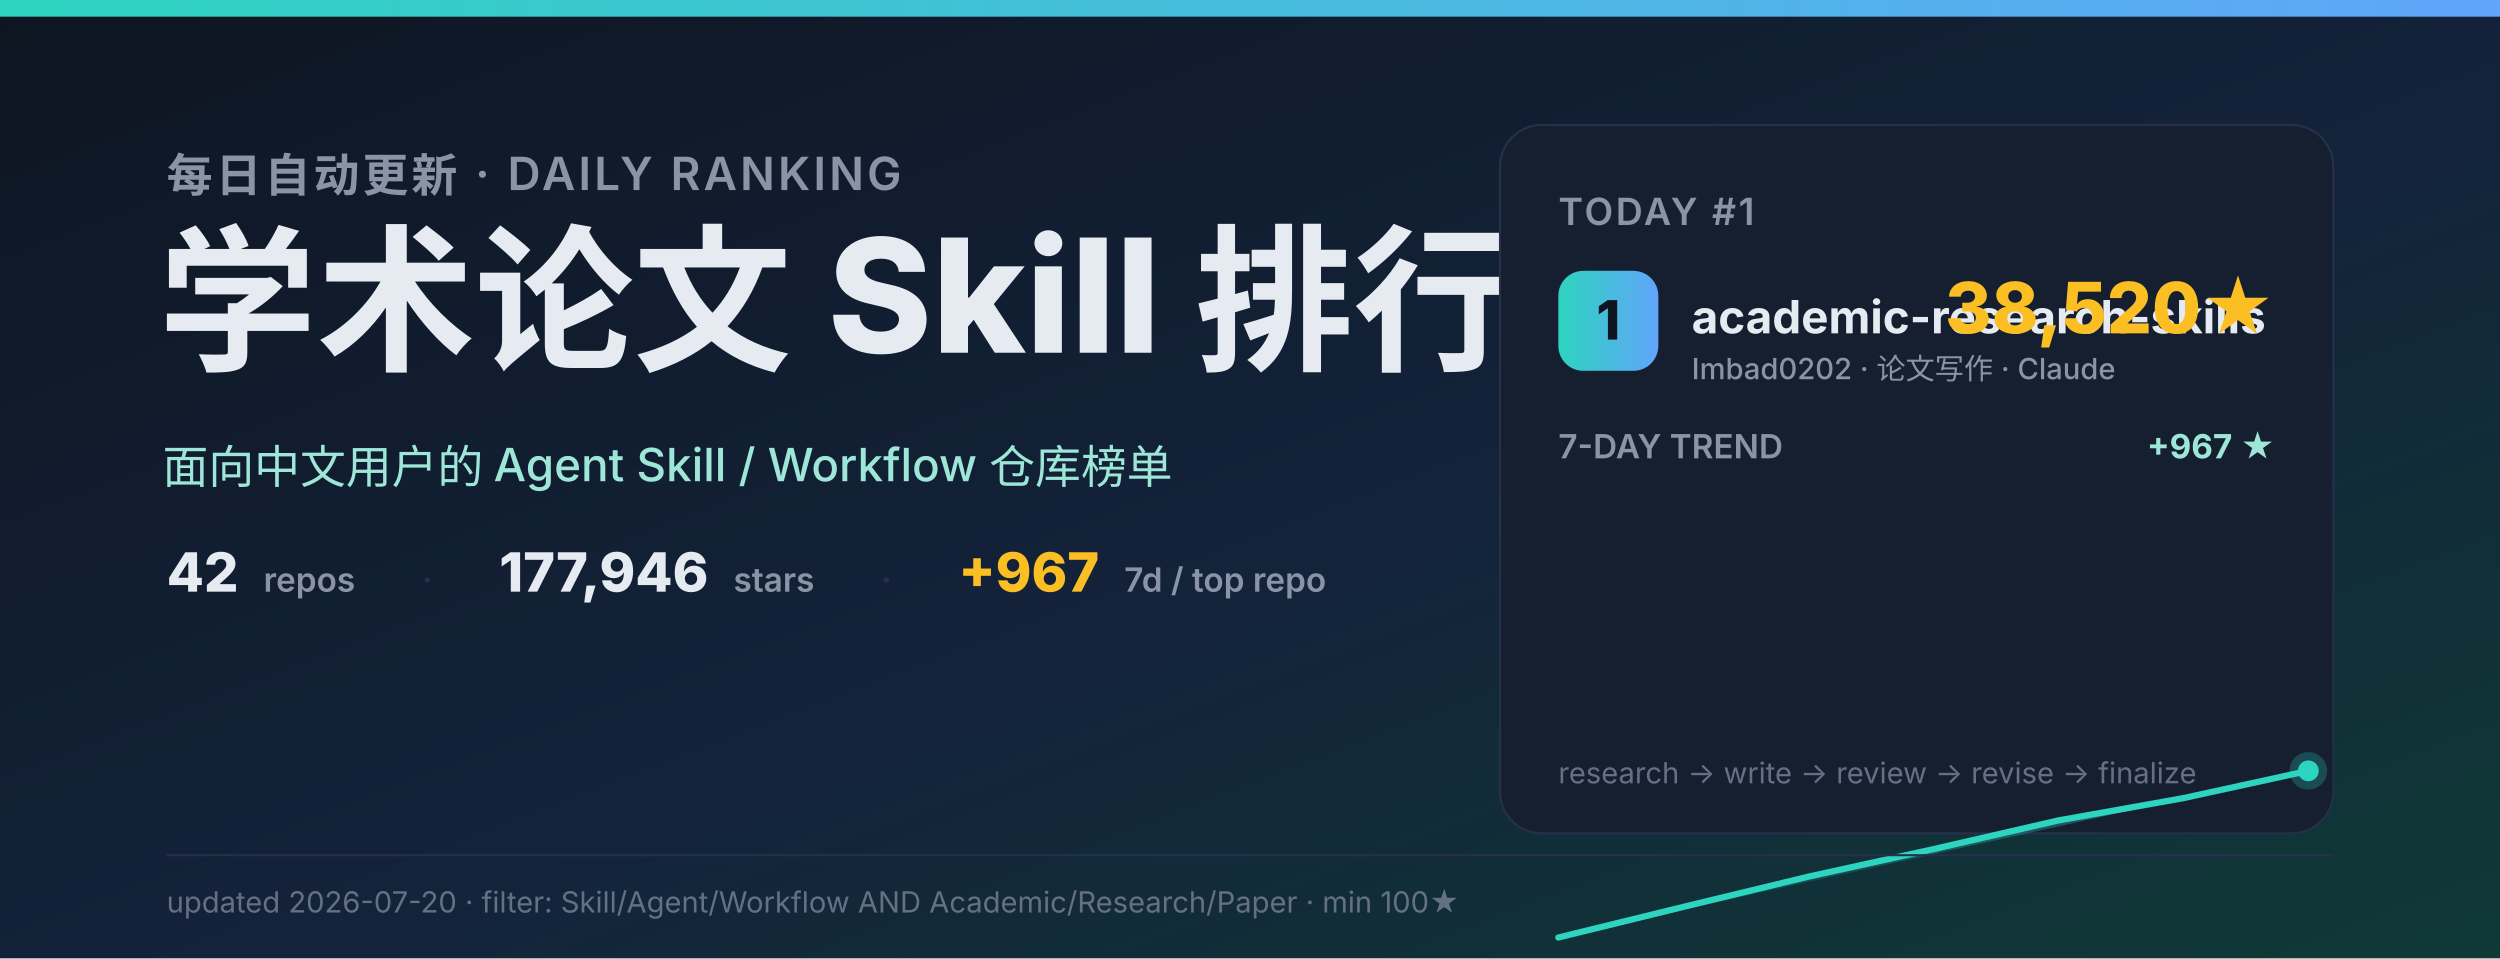
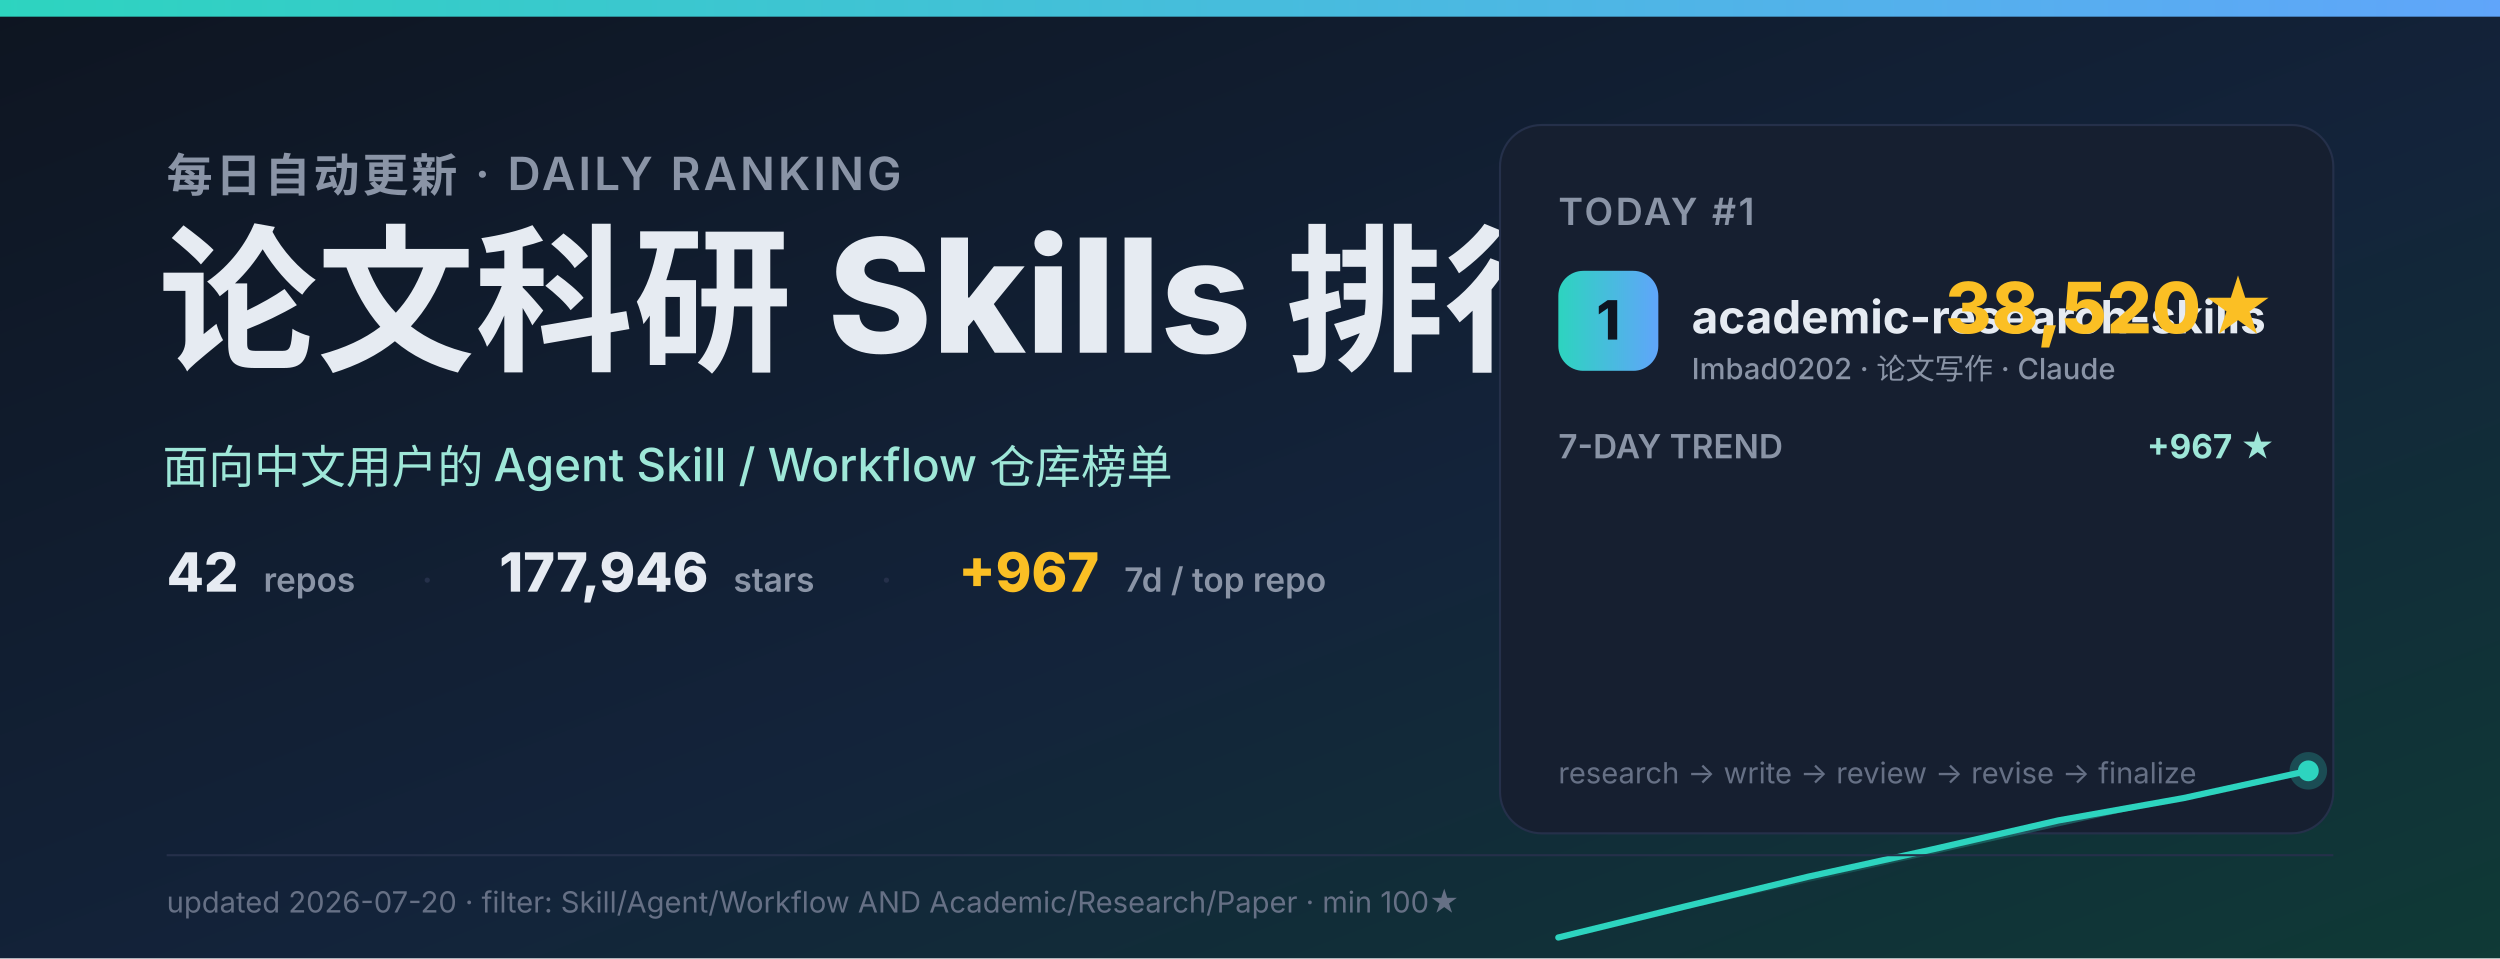
<svg xmlns="http://www.w3.org/2000/svg" width="1200" height="460" viewBox="0 0 1200 460" role="img" aria-labelledby="t d">
  <defs>
    <linearGradient id="bg" x1="0" y1="0" x2="1" y2="1">
      <stop offset="0%" stop-color="#0e1521" />
      <stop offset="55%" stop-color="#13233a" />
      <stop offset="100%" stop-color="#0f3a36" />
    </linearGradient>
    <linearGradient id="accent" x1="0" y1="0" x2="1" y2="0">
      <stop offset="0%" stop-color="#2dd4bf" />
      <stop offset="100%" stop-color="#60a5fa" />
    </linearGradient>
    <linearGradient id="spark" x1="0" y1="0" x2="0" y2="1">
      <stop offset="0%" stop-color="#2dd4bf" stop-opacity="0.45" />
      <stop offset="100%" stop-color="#2dd4bf" stop-opacity="0" />
    </linearGradient>
    <path id="spark-path" d="M0,210 L60,195.3 L120,180.8 L180,167.6 L240,153.8 L300,143.1 L360,130" />
  </defs>
  <rect width="1200" height="460" fill="url(#bg)" />
  <rect x="0" y="0" width="1200" height="8" fill="url(#accent)" />
  <g font-family="Inter, 'Segoe UI', 'Microsoft YaHei', sans-serif">
    <text x="80" y="92" font-size="22" font-weight="600" fill="#8a94a6" letter-spacing="1.5">每日自动更新 · DAILY RANKING</text>
-     <text x="76" y="172" font-size="76" font-weight="800" fill="#e6ebf2">学术论文 Skill 排行</text>
+     <text x="76" y="172" font-size="76" font-weight="800" fill="#e6ebf2">论文科研 Skills 排行榜</text>
    <text x="78" y="232" font-size="22" font-weight="500" fill="#9ee7d8">面向中文用户的 Agent Skill / Workflow 仓库榜单</text>
    <g font-size="16" fill="#c6ced9">
      <text x="80" y="284" font-weight="600">
        <tspan fill="#e6ebf2" font-size="26" font-weight="800">42</tspan>
        <tspan dx="8" fill="#8a94a6">repos</tspan>
        <tspan dx="28" fill="#25304a">·</tspan>
        <tspan dx="28" fill="#e6ebf2" font-size="26" font-weight="800">177,946</tspan>
        <tspan dx="8" fill="#8a94a6">stars</tspan>
        <tspan dx="28" fill="#25304a">·</tspan>
        <tspan dx="28" fill="#fbbf24" font-size="26" font-weight="800">+967</tspan>
        <tspan dx="8" fill="#8a94a6">7d / top repo</tspan>
      </text>
    </g>
  </g>
  <g transform="translate(720,60)">
    <rect width="400" height="340" rx="20" fill="#161f30" stroke="#25304a" stroke-width="1" />
    <text x="28" y="48" font-family="Inter, 'Segoe UI', sans-serif" font-size="18" font-weight="600" fill="#8a94a6" letter-spacing="1.2">TODAY #1</text>
    <g transform="translate(28,70)">
      <rect width="48" height="48" rx="12" fill="url(#accent)" />
      <text x="24" y="33" font-family="Inter, sans-serif" font-size="26" font-weight="800" fill="#0e1521" text-anchor="middle">1</text>
    </g>
    <text x="92" y="100" font-family="Inter, 'Segoe UI', sans-serif" font-size="22" font-weight="700" fill="#e6ebf2">academic-research-skills</text>
    <text x="92" y="122" font-family="Inter, 'Segoe UI', sans-serif" font-size="14" font-weight="500" fill="#8a94a6">Imbad0202 · 论文写作 · Claude</text>
    <text x="372" y="100" font-family="Inter, sans-serif" font-size="34" font-weight="800" fill="#fbbf24" text-anchor="end">38,520★</text>
    <g transform="translate(28,160)">
      <text x="0" y="0" font-family="Inter, sans-serif" font-size="16" font-weight="600" fill="#8a94a6">7-DAY TREND</text>
      <text x="344" y="0" font-family="Inter, sans-serif" font-size="16" font-weight="700" fill="#9ee7d8" text-anchor="end">+967 ★</text>
      <use href="#spark-path" x="0" y="20" fill="url(#spark)" />
      <use href="#spark-path" x="0" y="20" fill="none" stroke="#2dd4bf" stroke-width="3" stroke-linecap="round" stroke-linejoin="round" />
      <circle cx="360" cy="150" r="5" fill="#2dd4bf" />
      <circle cx="360" cy="150" r="9" fill="#2dd4bf" opacity="0.25" />
    </g>
    <text x="28" y="316" font-family="Inter, sans-serif" font-size="14" fill="#667085">research → write → review → revise → finalize</text>
  </g>
  <rect x="80" y="410" width="1040" height="1" fill="#25304a" />
  <text x="80" y="438" font-family="Inter, sans-serif" font-size="14" fill="#667085">updated 2026-07-20 · filter: Skill/Agent/Workflow AND Academic/Research/Paper · min 100★</text>
</svg>
